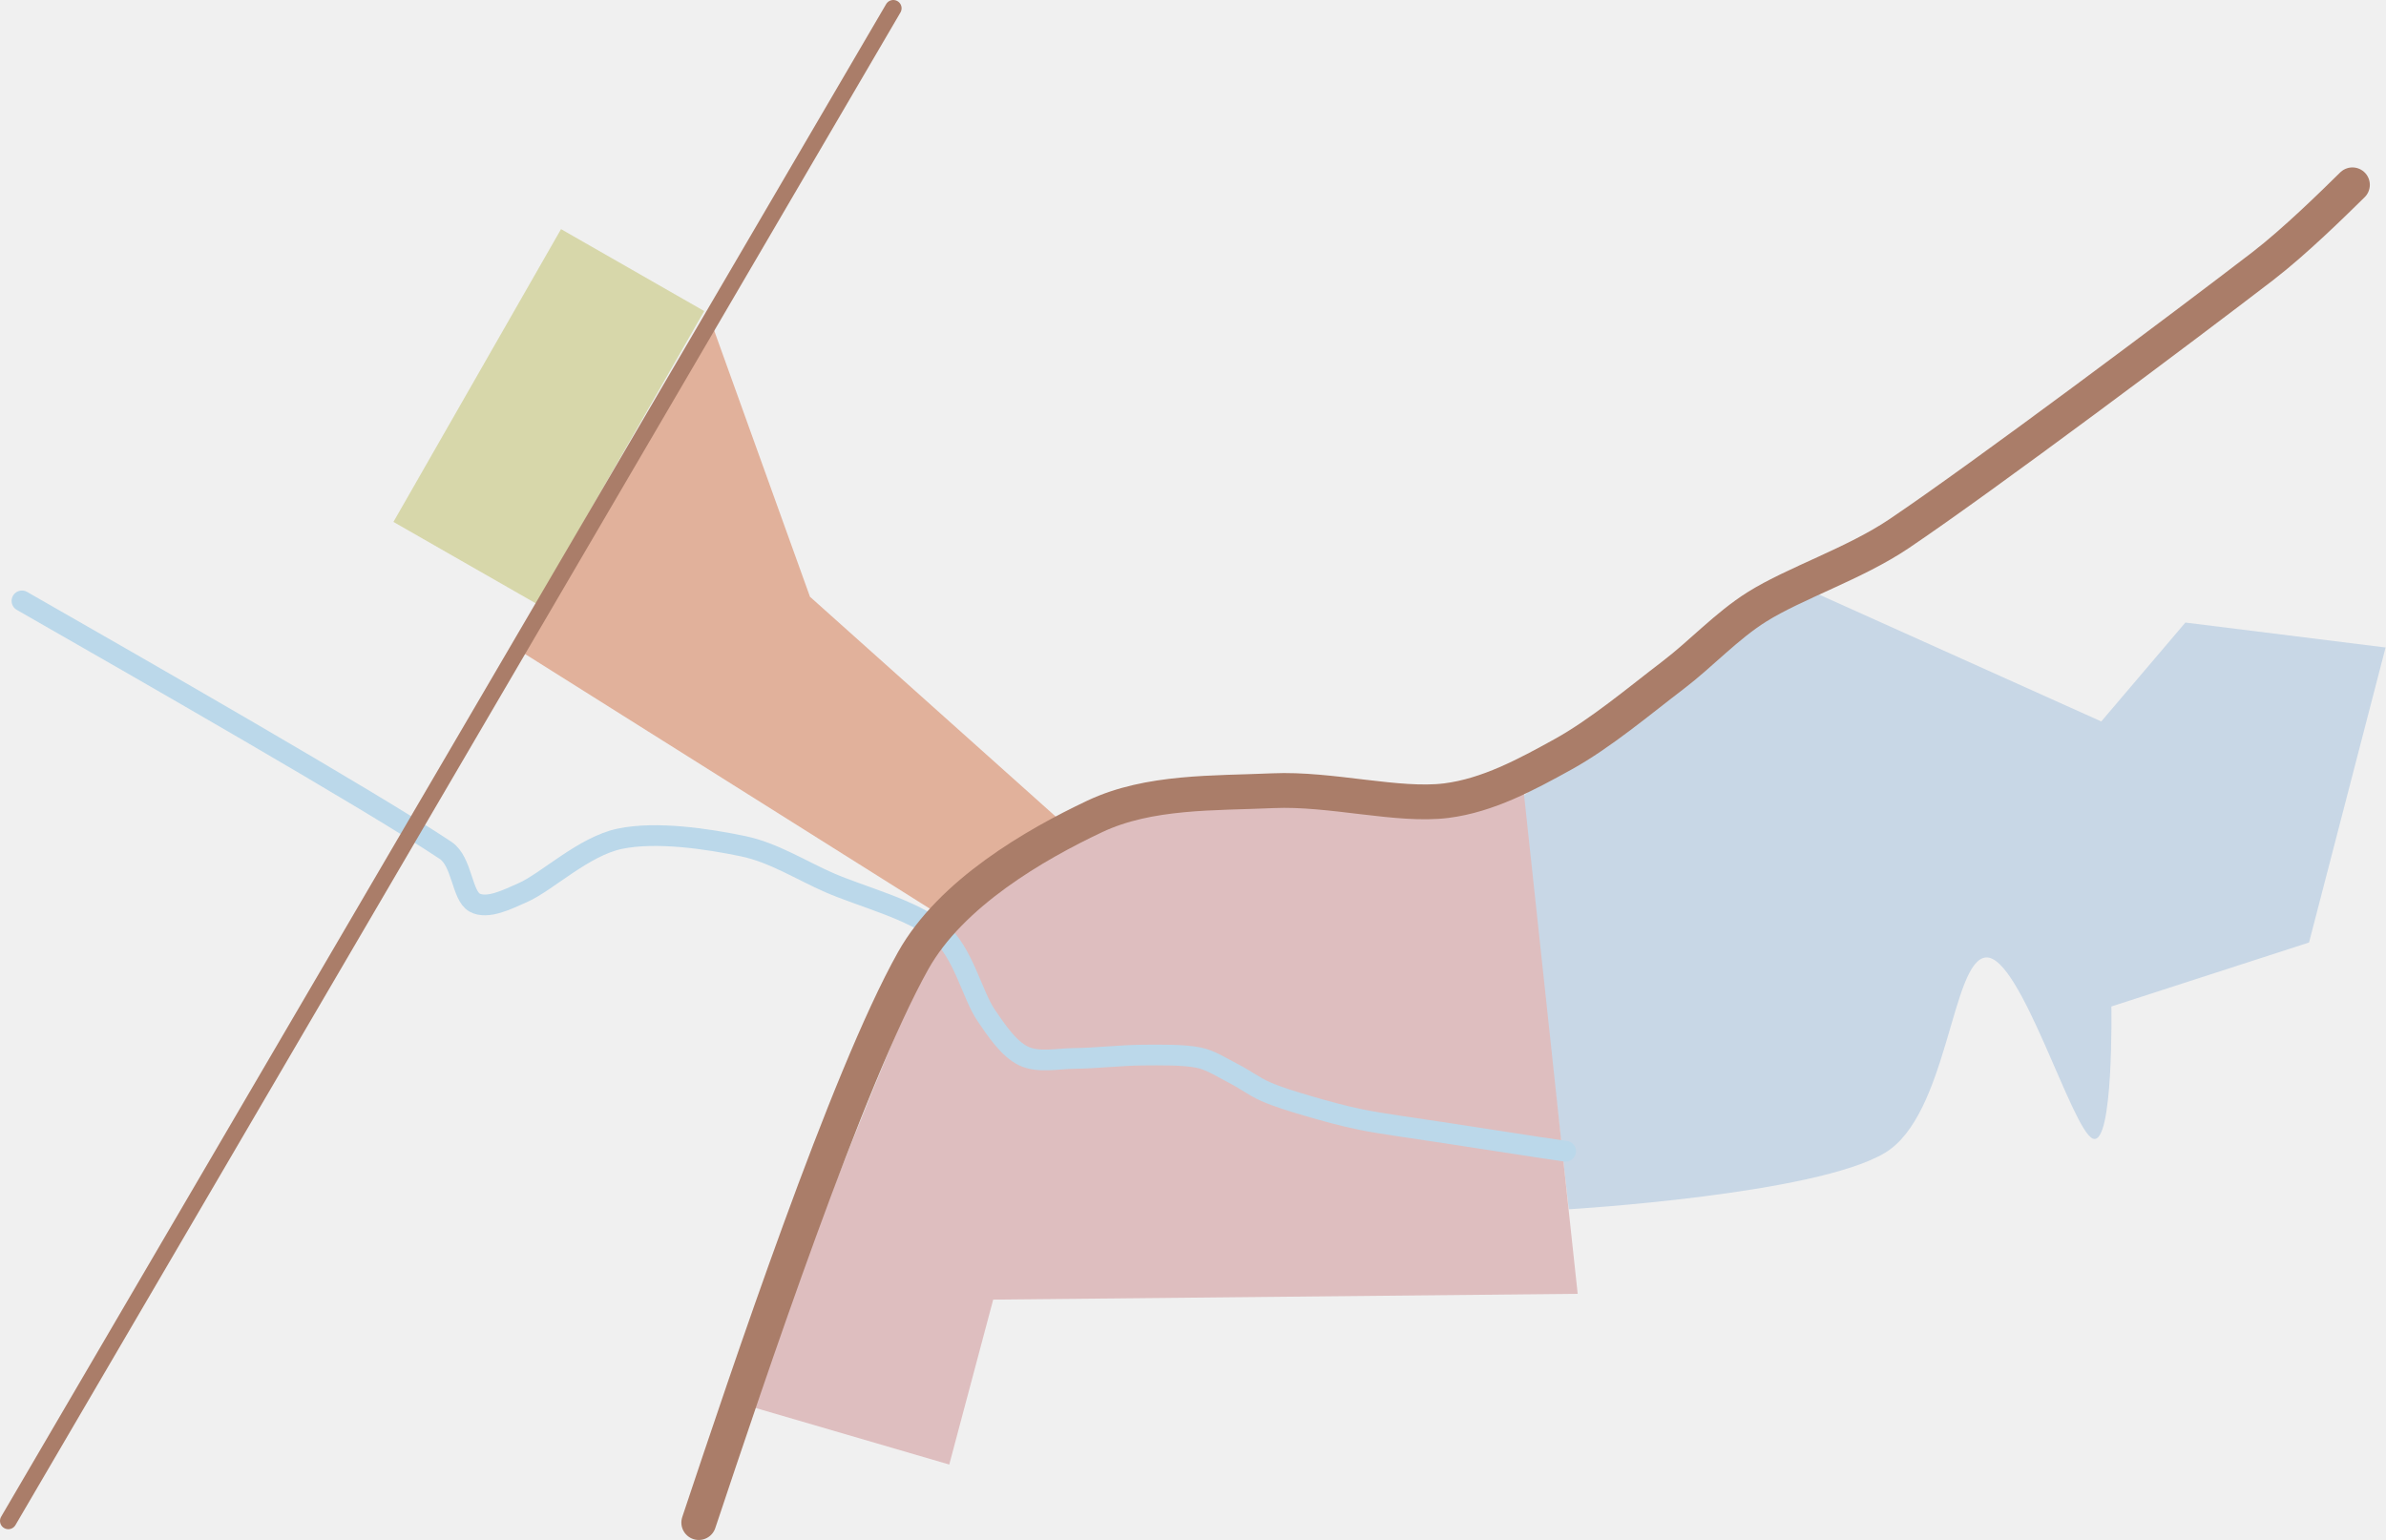
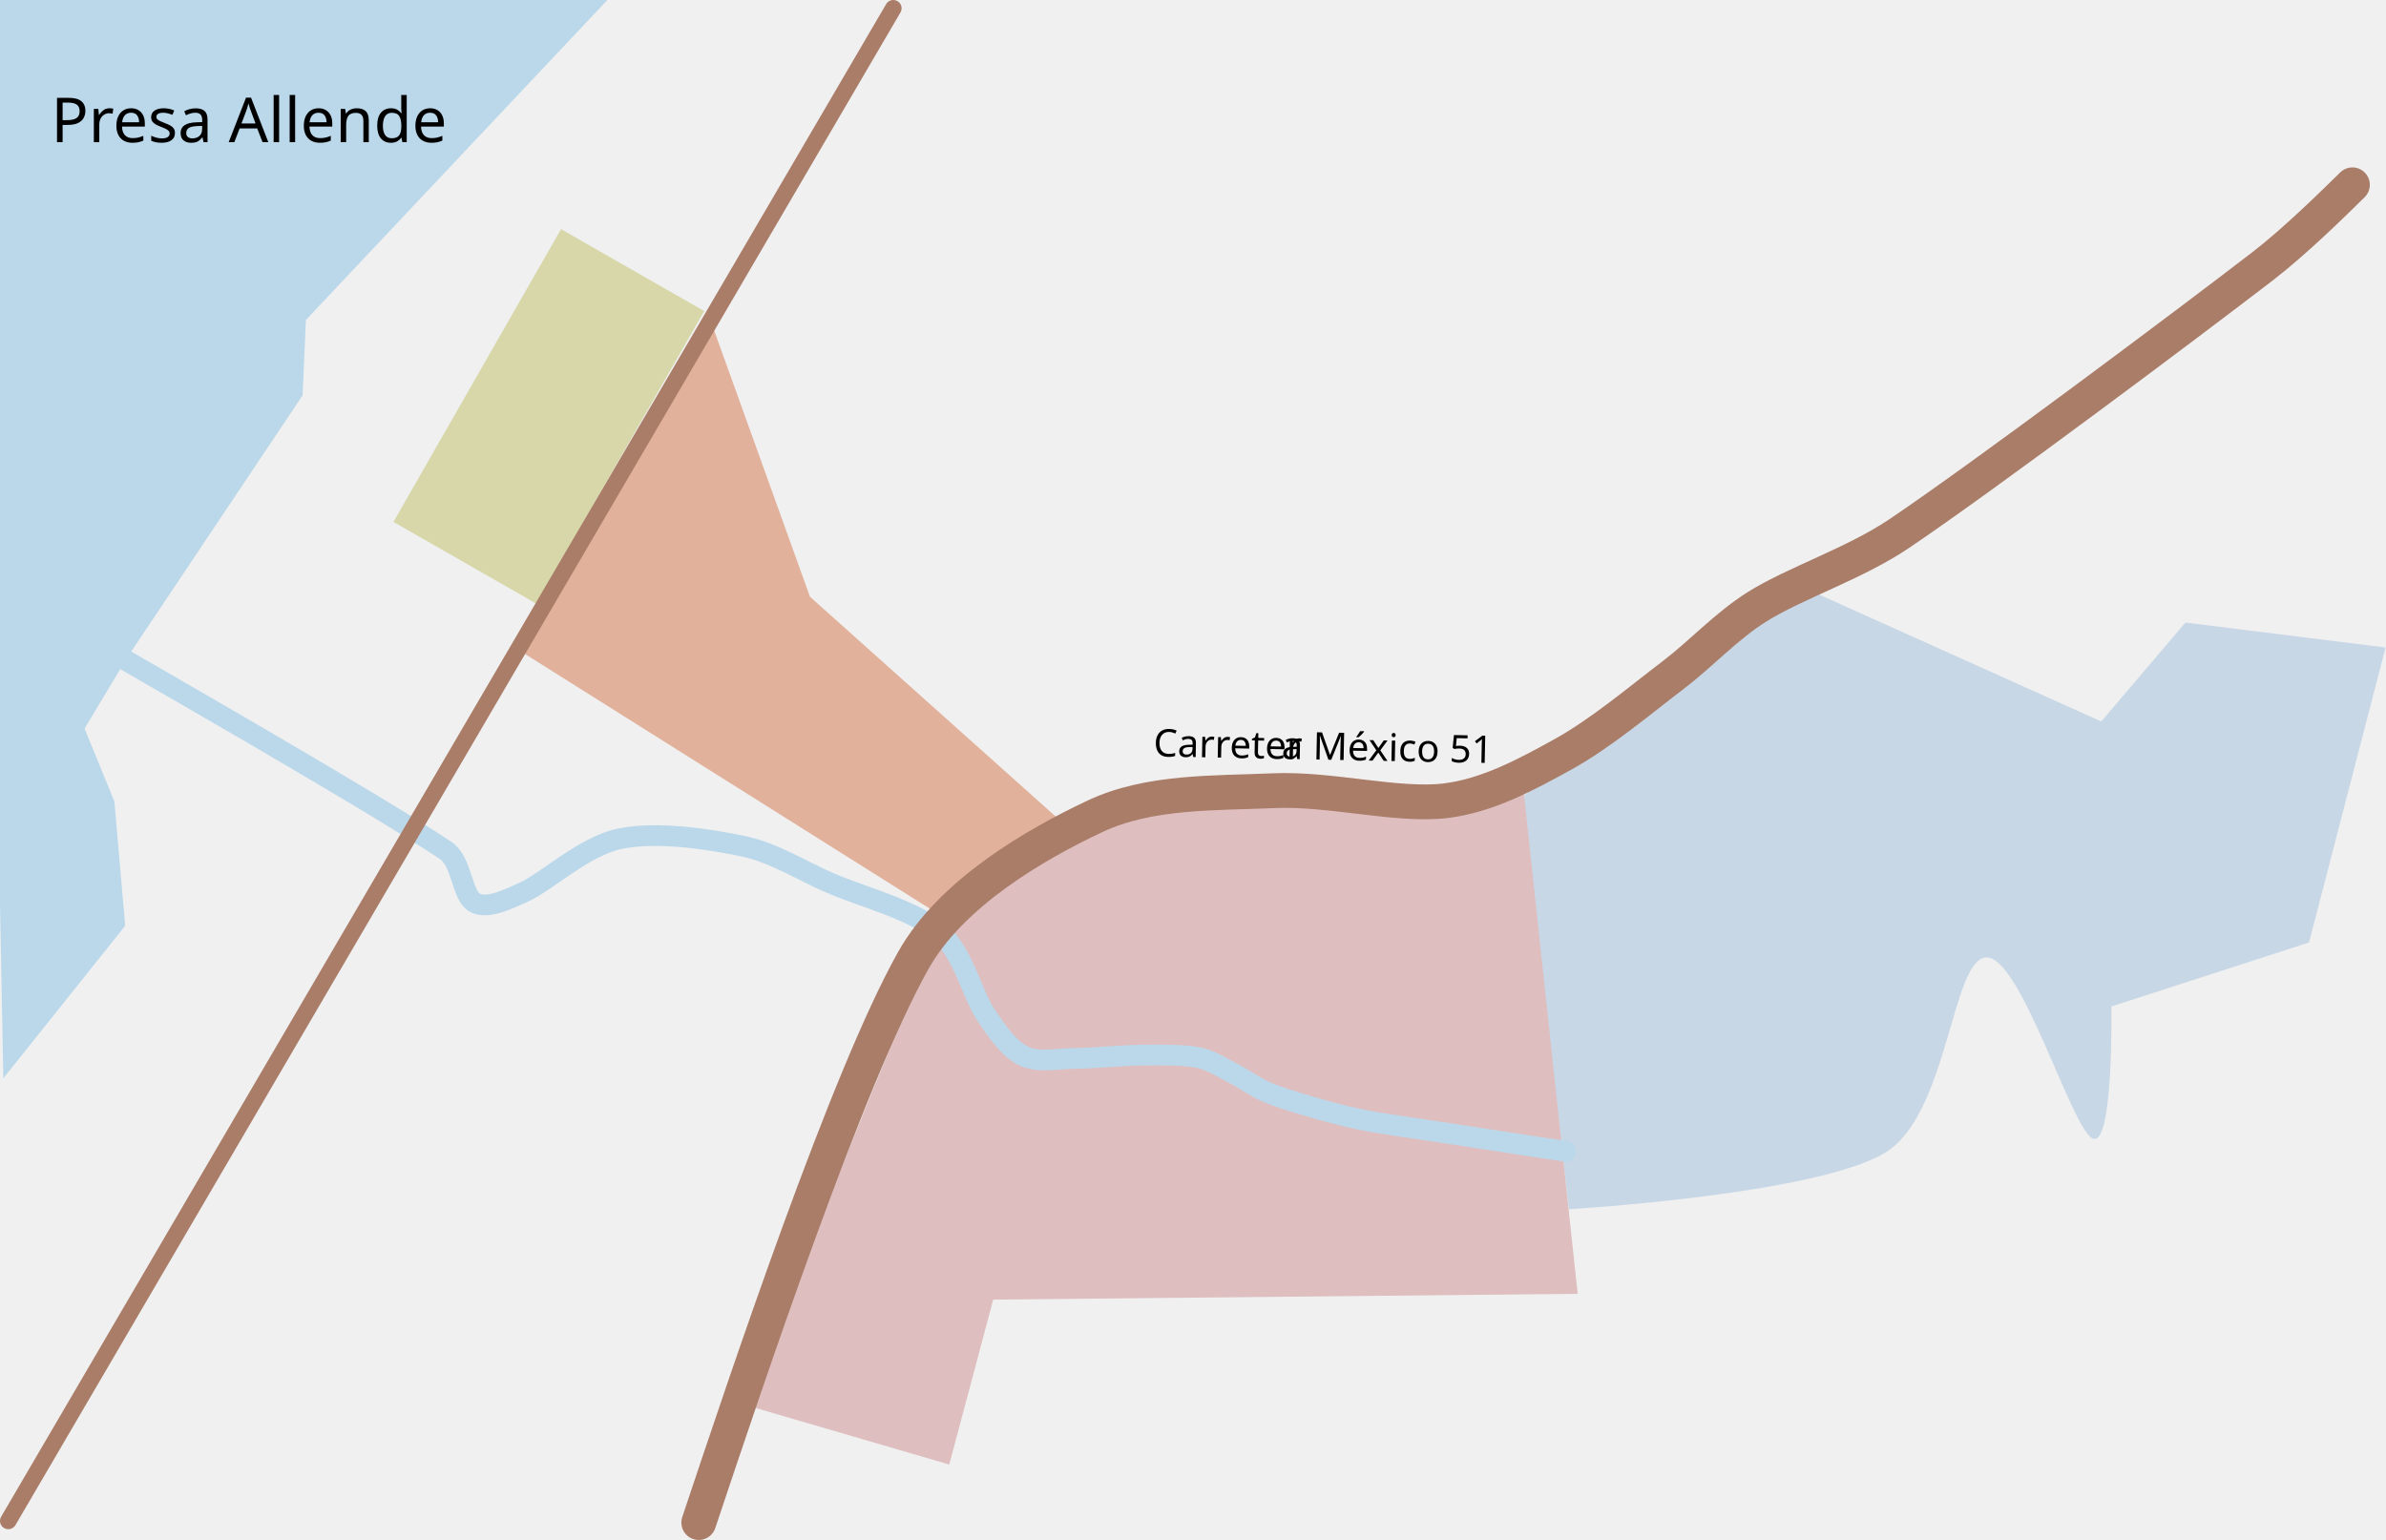
<svg xmlns="http://www.w3.org/2000/svg" width="100%" height="100%" viewBox="0 0 2878 1858" version="1.1" xml:space="preserve" style="fill-rule:evenodd;clip-rule:evenodd;stroke-linecap:round;stroke-linejoin:round;stroke-miterlimit:1.5;">
  <g transform="matrix(1,0,0,1,-643.9448,-477.8343)">
    <g transform="matrix(1,0,0,1,2082.945,1406.834)">
      <g transform="matrix(1,0,0,1,-1439,-929)">
        <g transform="matrix(1,0,0,1,-634.5045,-485)">
          <g transform="matrix(1.014606,0,0,1.00267,-51.29503,-3.185581)">
            <path d="M2485,1446L2818,1193L3174,1355L3274,1236L3512,1266L3421,1621L3186,1698C3186,1698 3188.833,1866.833 3164,1857C3139.167,1847.167 3078.167,1636.167 3037,1639C2995.833,1641.833 2992.058,1828.148 2917,1874C2834.333,1924.5 2541,1942 2541,1942L2485,1446Z" style="fill:rgb(200,215,230);stroke:white;stroke-opacity:0;stroke-width:0.99px;" />
          </g>
          <g transform="matrix(1,0,0,1,634.5045,485)">
            <path d="M1838,956L1903,1561L1198,1568L1145,1767L902,1696C902,1696 1027.333,1374.833 1069,1276C1093.847,1217.063 1116.5,1146.333 1152,1103C1185.044,1062.665 1235.167,1038.833 1282,1016C1328.833,993.167 1398.278,975.056 1433,966" style="fill:rgb(222,190,191);" />
          </g>
          <path d="M661,1210C801,1290.111 1081,1450.333 1172,1511C1191.988,1524.326 1191.5,1565.5 1207,1574C1222.5,1582.5 1246.929,1569.951 1265,1562C1294.167,1549.167 1338.343,1506.191 1382,1497C1426.333,1487.667 1488.833,1497.167 1531,1506C1567.842,1513.718 1600.501,1534.943 1635,1550C1674.333,1567.167 1735.5,1582.333 1767,1609C1796.505,1633.978 1807,1685 1824,1710C1836.47,1728.338 1851.167,1750.333 1869,1759C1886.833,1767.667 1910.31,1762.145 1931,1762C1954.833,1761.833 1987.167,1758.167 2012,1758C2034.688,1757.848 2061.667,1757.333 2080,1761C2095.068,1764.014 2108.5,1773.167 2122,1780C2135.317,1786.741 2147.329,1796.009 2161,1802C2175.833,1808.5 2194.107,1814.049 2211,1819C2230.333,1824.667 2254.718,1831.571 2277,1836C2303.833,1841.333 2340.323,1846.069 2372,1851C2407.333,1856.5 2463.833,1865.167 2489,1869C2500.325,1870.725 2515.442,1872.908 2523,1874" style="fill:none;stroke:rgb(187,216,234);stroke-width:25px;" />
          <g transform="matrix(1,0,0,1,634.5045,485)">
            <path d="M859,392C782.667,523.667 630,787 630,787L1129,1101L1281,992L977,720" style="fill:rgb(225,177,155);" />
          </g>
          <path d="M1477.363,2322C1537.04,2143.333 1656.394,1786 1736,1644C1781.593,1562.672 1882.667,1504.167 1955,1470C2020.471,1439.075 2099.333,1442.167 2170,1439C2239.711,1435.876 2320.667,1458.333 2379,1451C2429.176,1444.692 2475.747,1419.477 2520,1395C2565.5,1369.833 2613,1329.667 2652,1300C2686.888,1273.461 2716.852,1240.269 2754,1217C2799.5,1188.5 2871.836,1164.82 2925,1129C3026.667,1060.5 3272.833,876.167 3364,806C3402.523,776.351 3448.841,730.784 3472,708" style="fill:none;stroke:rgb(170,125,105);stroke-width:42px;" />
          <g transform="matrix(0.496702,-0.867922,0.867922,0.496702,-120.091,1641.795)">
            <rect x="1068" y="805" width="407" height="199" style="fill:rgb(215,215,170);" />
          </g>
          <g transform="matrix(1,0,0,1,-5,-2)">
            <path d="M649.505,2322L1717,497" style="fill:none;stroke:rgb(170,125,105);stroke-width:20px;" />
          </g>
        </g>
+         <path d="M4,1301L151,1117L138,967L102,879L153,794L365,477L369,386L743,-11L-21,-11" style="fill:rgb(187,216,234);" />
      </g>
    </g>
  </g>
+   <g transform="matrix(1.248201,0,0,1.248201,-91.05491,-115.9678)">
+     <g transform="matrix(60,0,0,60,450.0202,230.3244)">
+         </g>
+     <text x="122.24px" y="230.324px" style="font-family:'Louize', sans-serif;font-size:60px;">Presa Allende</text>
+   </g>
+   <g transform="matrix(0.891828,0.017909,-0.017909,0.891828,1286.167,704.7996)">
+     <g transform="matrix(51.56903,0,0,51.56903,535.205,230.3244)">
+         </g>
+     <text x="122.24px" y="230.324px" style="font-family:'Louize', sans-serif;font-size:51.569px;">Carreter<tspan x="295.564px " y="230.324px ">a</tspan> México 51</text>
+   </g>
</svg>
